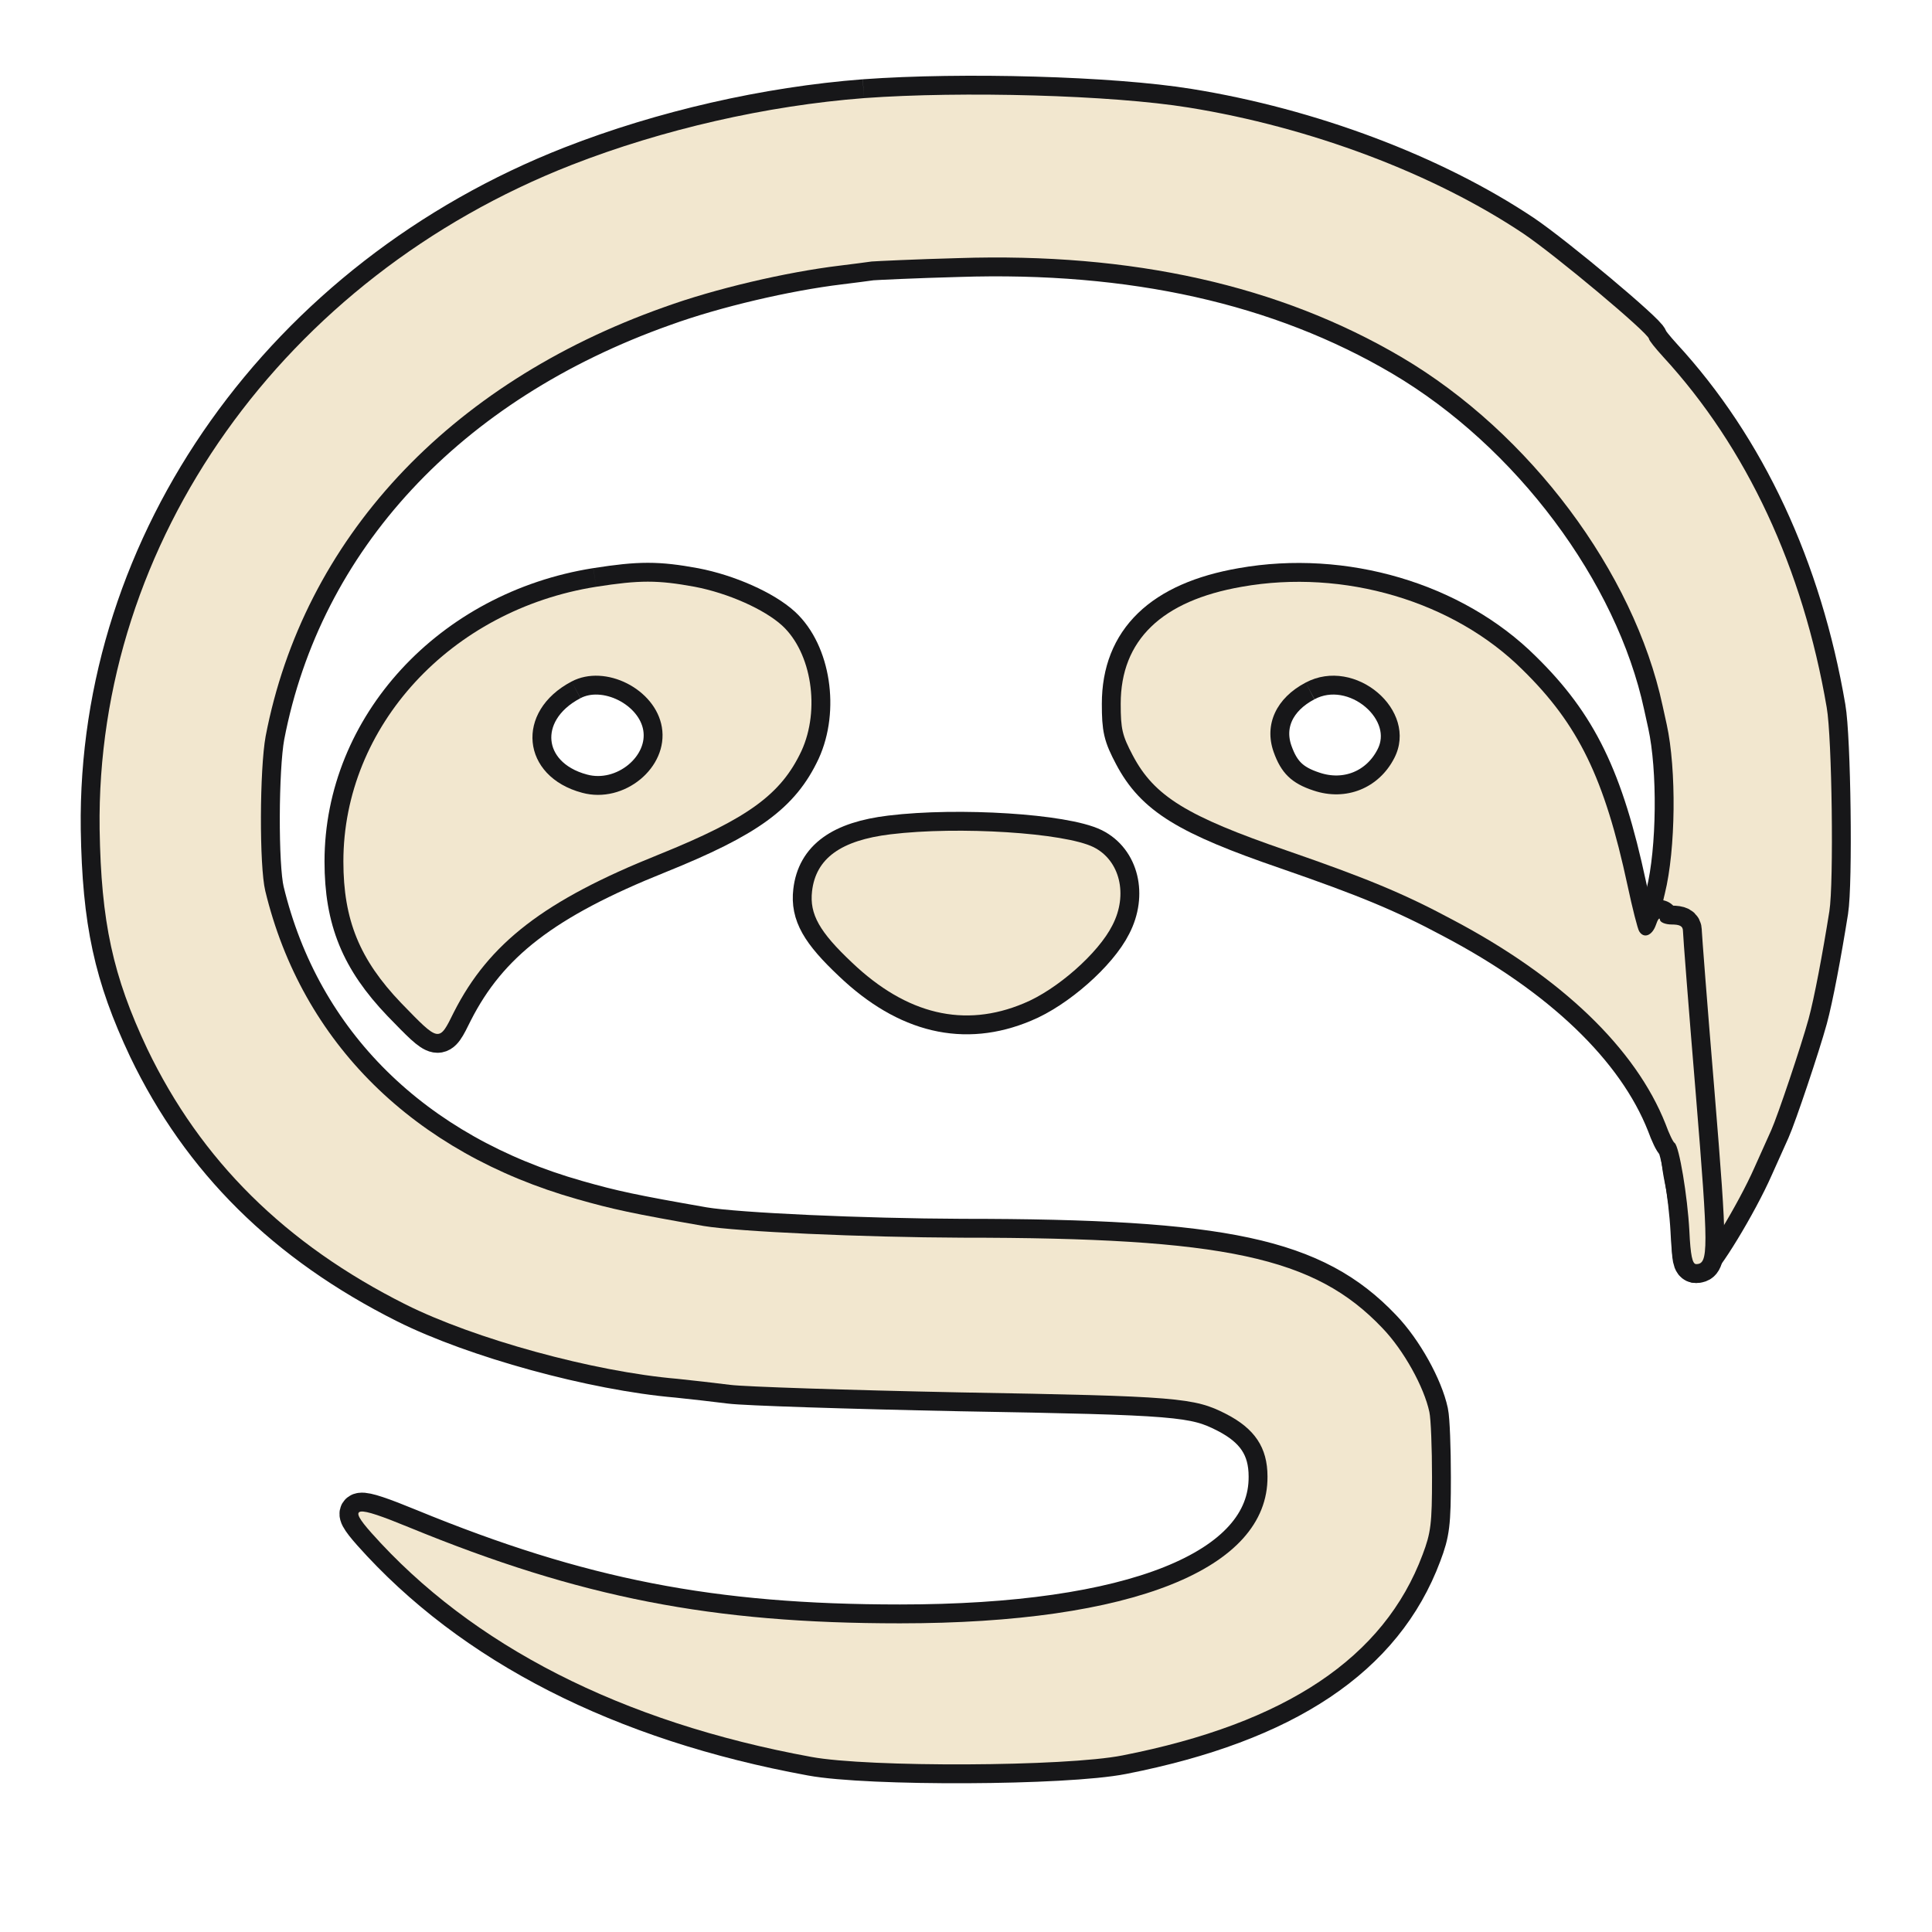
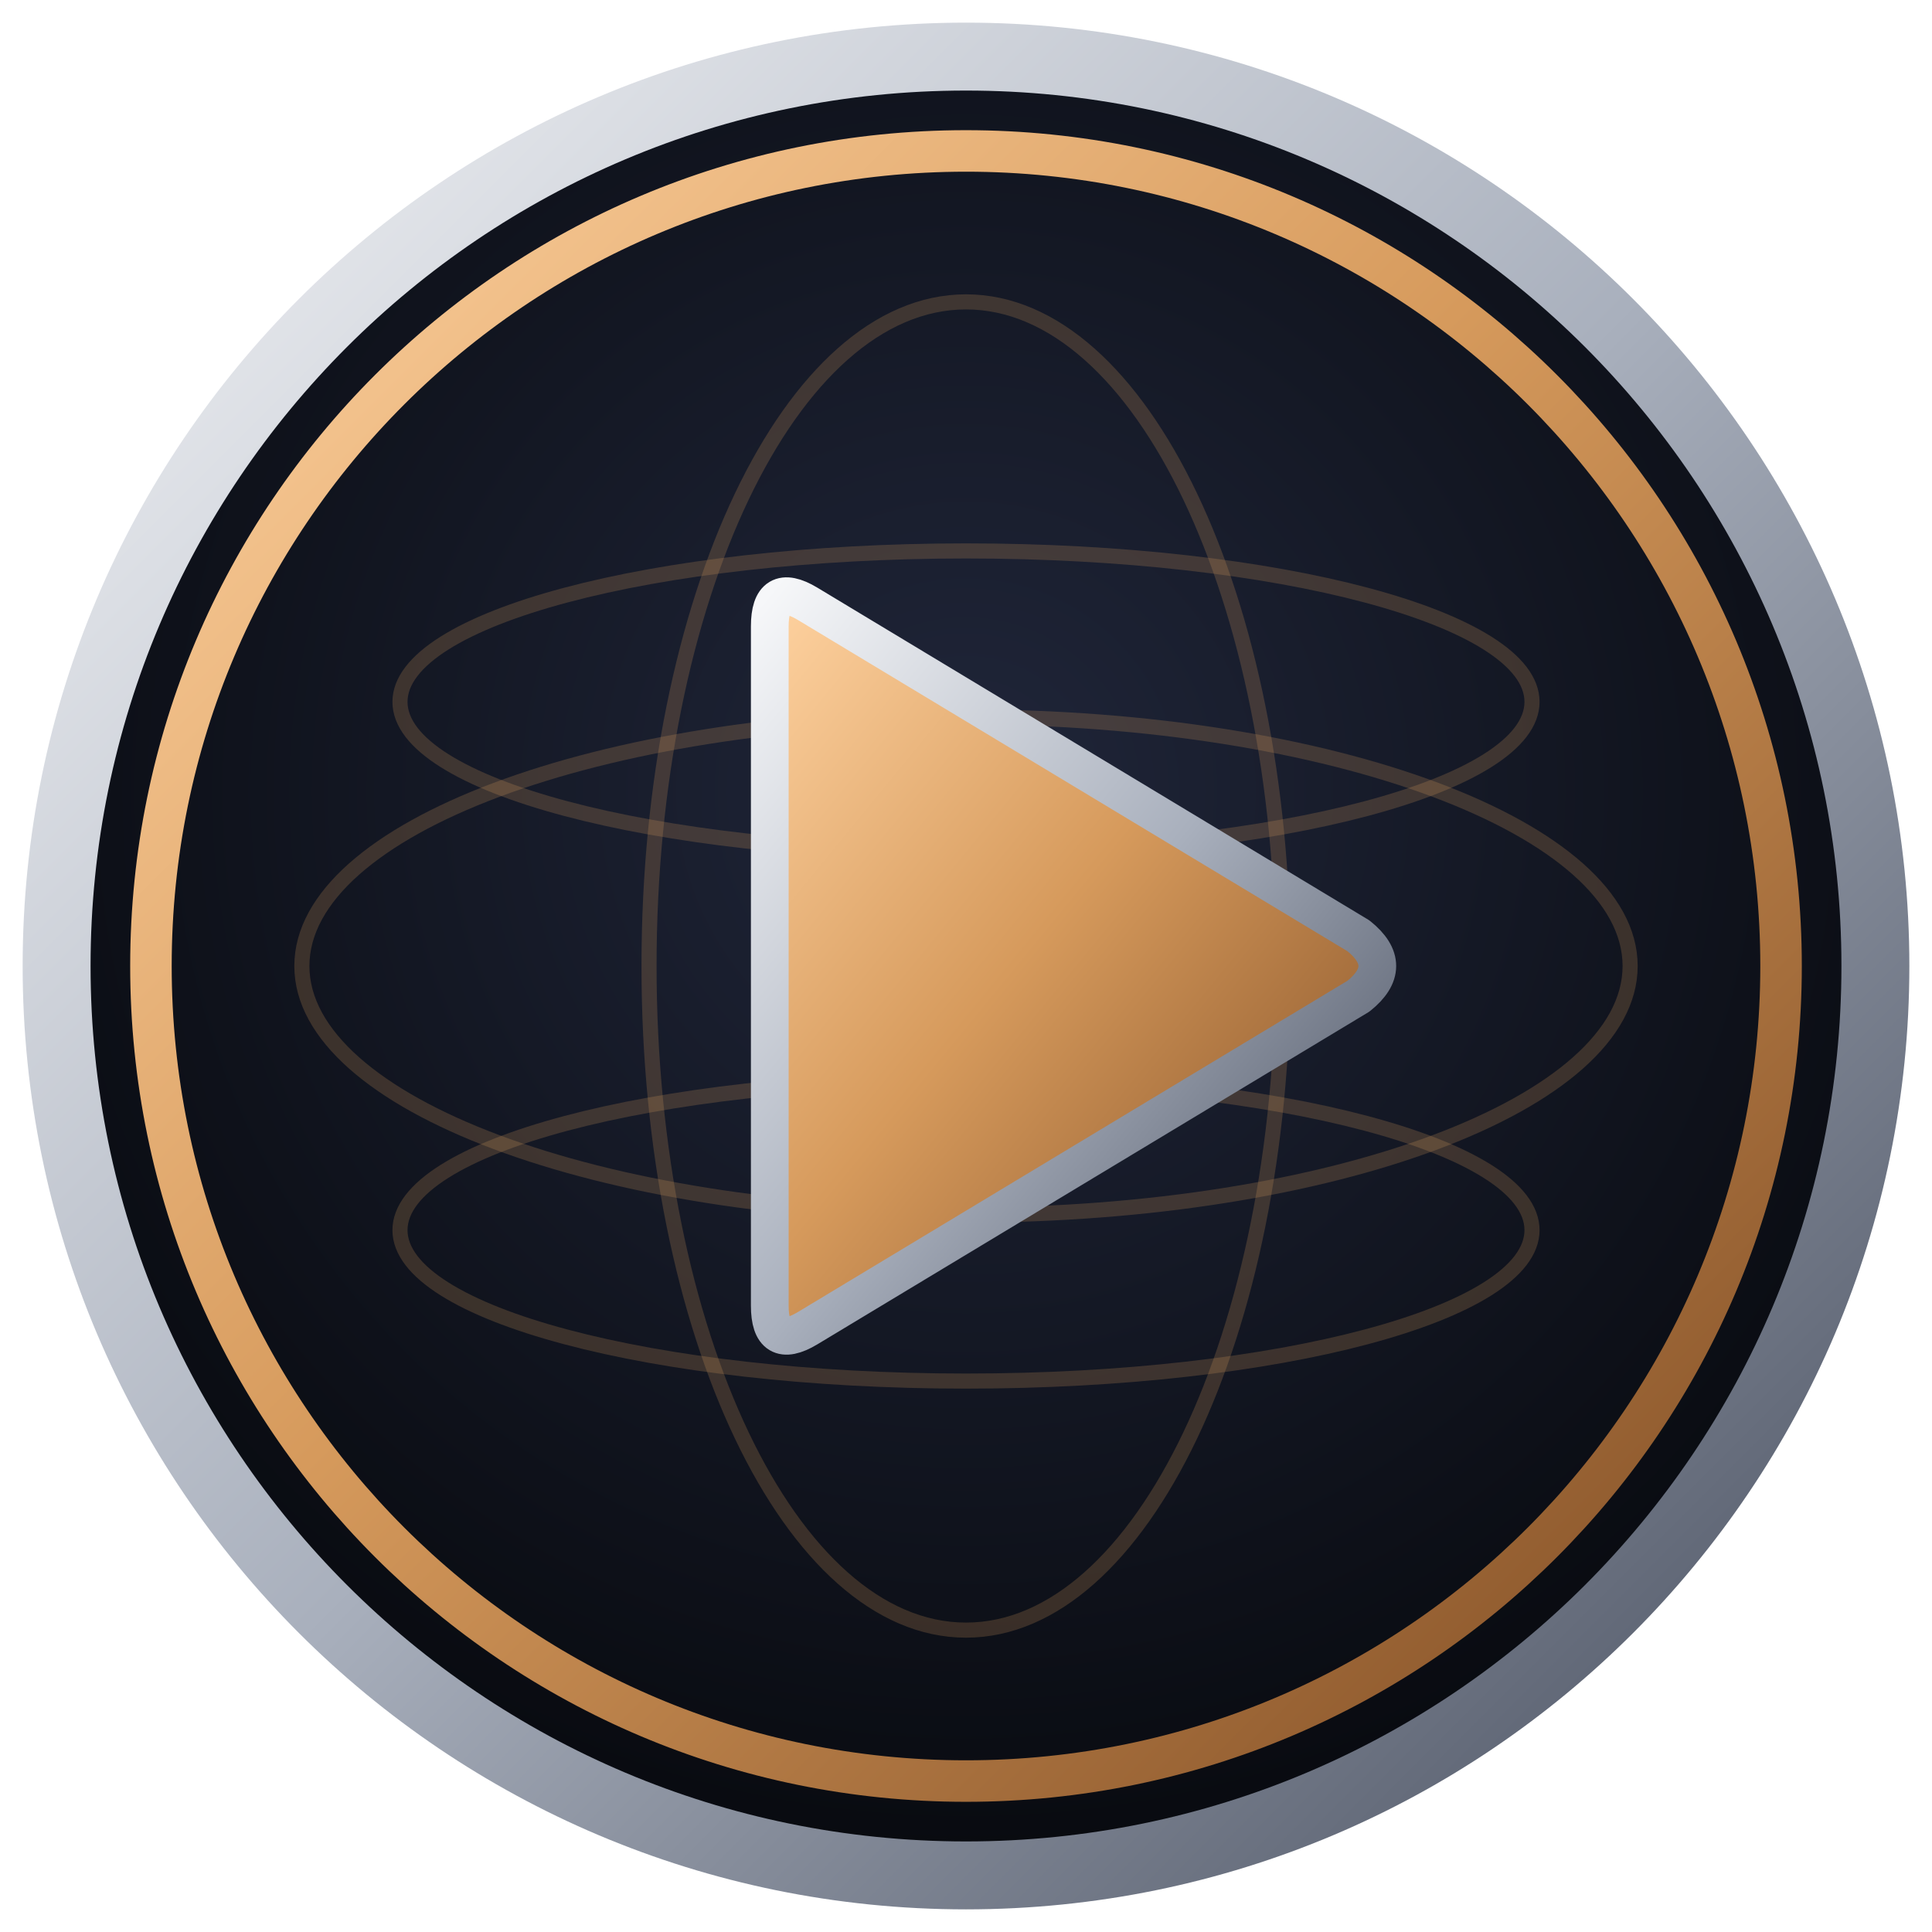
- <svg xmlns="http://www.w3.org/2000/svg" viewBox="0 9 512 512">
-   <g fill="#f2e7cf" fill-rule="evenodd" stroke="#171719" stroke-width="10" stroke-linejoin="round" paint-order="stroke">
-     <path d="M 229 35.0 C 203.1 37.0, 175.6 43.3, 151.5 52.7 C 75.1 82.6, 25.4 152.6, 26.4 228.7 C 26.8 253.4, 29.9 267.6, 39.0 286.9 C 53.2 316.5, 75.6 338.7, 107.5 354.7 C 125.7 363.8, 157.2 372.5, 179.5 374.4 C 183.3 374.8, 189.6 375.5, 193.5 376.0 C 197.3 376.5, 224.8 377.4, 254.5 378.0 C 312.2 379.0, 316.5 379.4, 324.9 383.7 C 332.5 387.6, 335.9 392.6, 335.9 400.3 C 336.1 424.8, 300.0 439.2, 238.5 439.2 C 188.7 439.2, 153.8 432.4, 108.5 413.8 C 93.9 407.8, 92.1 408.1, 98.4 415.2 C 125.0 445.1, 164.7 465.4, 215 474.6 C 230.1 477.4, 282.4 477.2, 297.5 474.2 C 340.8 465.7, 366.8 448.3, 377.0 421 C 379.2 415.2, 379.5 412.8, 379.5 400.5 C 379.5 392.8, 379.2 385.0, 378.8 383.2 C 377.4 376.6, 372.0 366.8, 366.3 360.9 C 348.4 342.1, 324.6 337.0, 255 337 C 228.5 336.9, 195.5 335.4, 186.5 333.9 C 167.6 330.6, 162.5 329.5, 153.0 326.8 C 109.6 314.5, 80.0 285.3, 70.3 245.1 C 68.7 238.5, 68.8 212.8, 70.4 204.1 C 80.4 152.0, 118.7 110.7, 176 90.4 C 189.5 85.5, 208.4 81.1, 222.5 79.4 C 225.8 79.0, 229.6 78.5, 231 78.3 C 232.3 78.2, 242.7 77.7, 254 77.4 C 300.0 75.9, 339.1 84.6, 371.5 103.7 C 405.4 123.7, 433.0 160.6, 440.6 196 C 441.0 197.9, 441.5 200.1, 441.7 201 C 444.3 212.9, 444.1 234.1, 441.2 245.8 C 439.7 251.8, 439.8 254.2, 441.9 281.8 C 443.1 298.1, 444.9 315.7, 446.0 321 C 447.1 326.2, 448.0 333.5, 448.0 337.2 C 448.0 342.3, 448.3 344, 449.4 344 C 451.0 344, 460.7 328.1, 465.0 318.3 C 466.7 314.5, 468.7 310.1, 469.4 308.5 C 471.1 304.7, 477.3 286.3, 479.3 279 C 480.8 273.5, 483.0 261.8, 484.8 250.5 C 486.0 243.0, 485.5 204.4, 484.1 196.5 C 477.8 159.6, 462.9 127.6, 440.7 103.5 C 438.7 101.3, 437.0 99.2, 437.0 98.8 C 436.9 97.3, 412.3 76.7, 403.7 70.9 C 379.9 55.0, 347.3 42.7, 315 37.5 C 294.7 34.2, 255.0 33.1, 229 35.0" />
-     <path d="M 158 164.5 C 119.4 170.6, 91 201.5, 91 237.3 C 91 252.8, 95.3 263.3, 106.3 274.8 C 116.5 285.3, 116.3 285.3, 120.3 277.2 C 129.6 258.9, 144.3 247.6, 174.5 235.5 C 198.3 225.9, 207.0 219.5, 212.4 208 C 217.4 197.1, 215.1 182.0, 207.3 174.8 C 202.6 170.5, 193.0 166.2, 184.1 164.5 C 174.3 162.7, 169.5 162.7, 158 164.5 M 151.5 189.6 C 136.4 197.5, 138.1 214.8, 154.3 219.1 C 165.4 222.1, 177.2 212.4, 175.4 201.7 C 173.7 191.6, 160.4 184.9, 151.5 189.6" />
-     <path d="M 329.1 164.5 C 307.8 168.2, 297 178.7, 297 195.5 C 297 202.2, 297.4 203.9, 300.2 209.2 C 305.9 220.0, 314.5 225.3, 341 234.4 C 362.1 241.7, 372.0 245.8, 384.7 252.6 C 413.8 267.9, 433.5 286.9, 441.4 306.9 C 442.3 309.4, 443.4 311.7, 443.8 311.9 C 445.0 312.8, 447.2 325.9, 447.7 335.2 C 448.0 341.7, 448.5 344, 449.5 344 C 452.8 344, 452.8 340.4, 449.4 298.9 C 447.5 276.1, 446.0 256.7, 446.0 255.7 C 446.0 254.4, 445.1 254, 443 254 C 441.3 254, 439.9 253.4, 439.9 252.7 C 439.8 252.0, 439.3 252.7, 438.8 254.2 C 437.8 257.0, 435.6 257.8, 434.4 255.8 C 434.0 255.2, 432.6 249.7, 431.3 243.6 C 425.2 215.2, 418.3 201.0, 403.5 186.5 C 385.2 168.3, 356.1 159.7, 329.1 164.5 M 346 189.9 C 338.2 194.0, 335.0 201.0, 337.5 208.2 C 339.5 213.9, 342.3 216.6, 348.1 218.5 C 356.7 221.4, 365.4 217.9, 369.5 209.9 C 376.0 197.3, 359.1 182.9, 346 189.9" />
-     <path d="M 236 230.1 C 222.8 231.7, 216.2 236.5, 215.2 245.2 C 214.5 251.3, 217.2 256.0, 225.8 264.1 C 240.3 277.9, 255.6 281.5, 271.3 274.9 C 280.1 271.3, 291.1 261.6, 294.8 254.2 C 299.0 246.1, 296.8 237.0, 289.8 233.5 C 282.1 229.7, 254.1 227.9, 236 230.1" />
+ <svg xmlns="http://www.w3.org/2000/svg" viewBox="0 0 512 512">
+   <defs>
+     <radialGradient id="fondo" cx="50%" cy="40%" r="62%">
+       <stop offset="0%" stop-color="#20263a" />
+       <stop offset="100%" stop-color="#080a0f" />
+     </radialGradient>
+     <linearGradient id="cobre" x1="0" y1="0" x2="1" y2="1">
+       <stop offset="0%" stop-color="#ffd3a1" />
+       <stop offset="45%" stop-color="#d69a5c" />
+       <stop offset="100%" stop-color="#7d4a22" />
+     </linearGradient>
+     <linearGradient id="acero" x1="0" y1="0" x2="1" y2="1">
+       <stop offset="0%" stop-color="#f6f7f9" />
+       <stop offset="50%" stop-color="#a9b0bd" />
+       <stop offset="100%" stop-color="#454c5c" />
+     </linearGradient>
+   </defs>
+   <circle cx="256" cy="256" r="250" fill="url(#acero)" />
+   <circle cx="256" cy="256" r="232" fill="url(#fondo)" />
+   <circle cx="256" cy="256" r="216" fill="none" stroke="url(#cobre)" stroke-width="11" />
+   <g fill="none" stroke="#d69a5c" stroke-opacity="0.22" stroke-width="4">
+     <ellipse cx="256" cy="256" rx="176" ry="66" />
+     <ellipse cx="256" cy="256" rx="84" ry="176" />
+     <ellipse cx="256" cy="186" rx="150" ry="40" />
+     <ellipse cx="256" cy="326" rx="150" ry="40" />
  </g>
+   <path d="M 214 160 Q 204 154 204 166 L 204 346 Q 204 358 214 352 L 360 264 Q 370 256 360 248 Z" fill="url(#cobre)" stroke="url(#acero)" stroke-width="10" stroke-linejoin="round" />
</svg>
